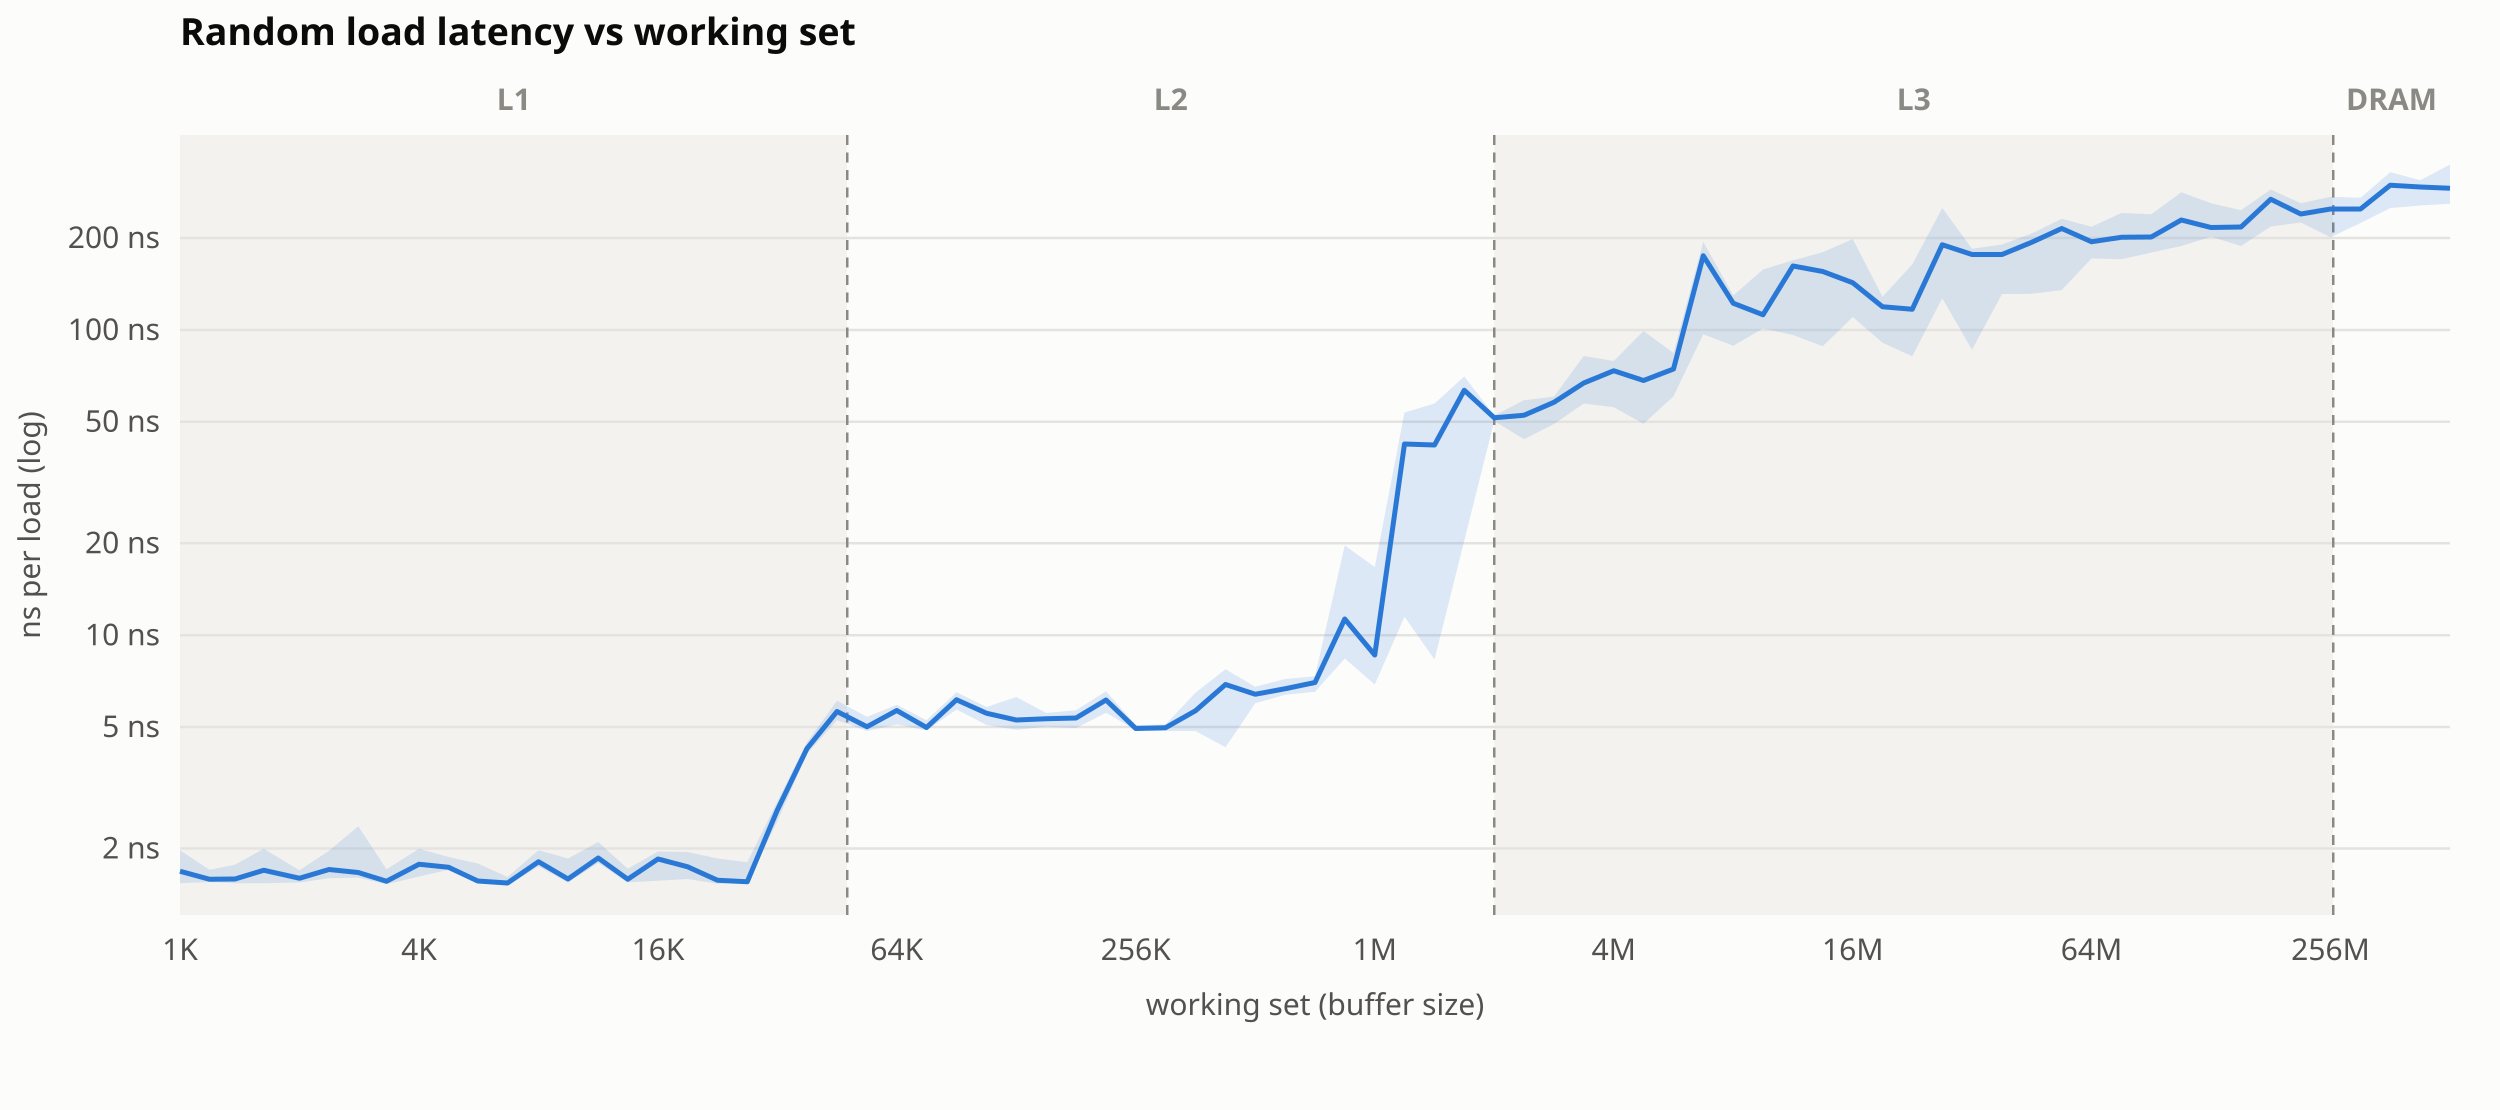
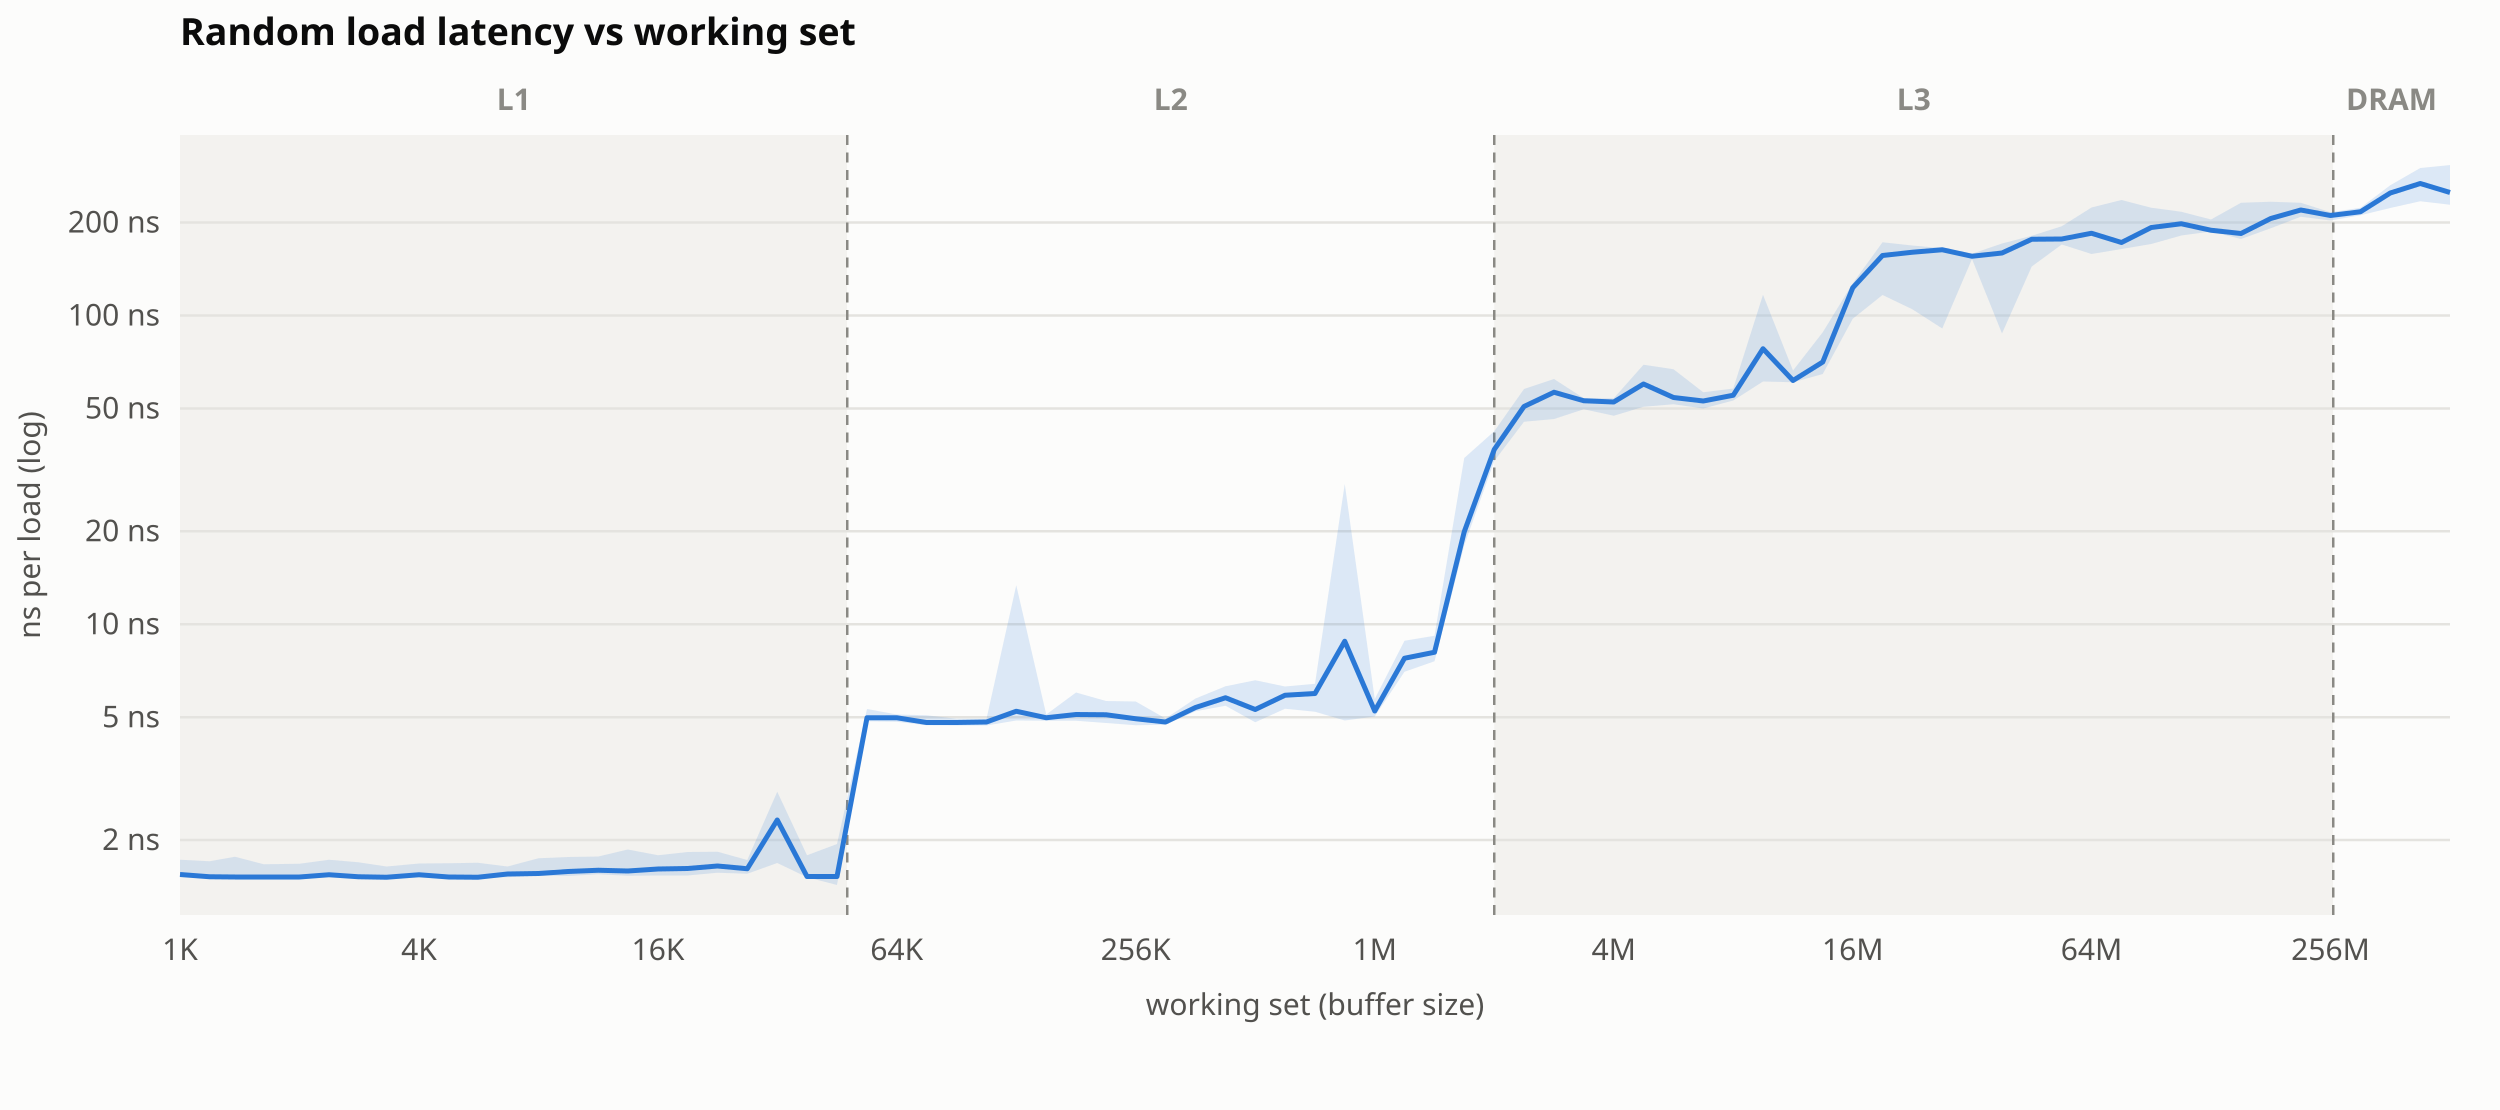
<svg xmlns="http://www.w3.org/2000/svg" viewBox="0 0 1000 444" role="img" aria-label="Random load latency vs working set">
  <style>
  .bg{fill:#fcfcfb} .ax{fill:#52514e;font:12px system-ui,sans-serif} .title{fill:#0b0b0b;font:600 15px system-ui,sans-serif}
  .grid{stroke:#e4e3df} .zone-a{fill:#f3f2ef} .zone-b{fill:#fcfcfb} .marker{stroke:#8a8984}
  .zlabel{fill:#8a8984;font:600 12px system-ui,sans-serif} .hit{fill:transparent}
  .s1{stroke:#2a78d6} .s2{stroke:#eb6834} .s3{stroke:#1baf7a} .s4{stroke:#6250d6} .s5{stroke:#e87ba4}
  .f1{fill:#2a78d6} .f2{fill:#eb6834} .f3{fill:#1baf7a} .f4{fill:#6250d6} .f5{fill:#e87ba4}
</style>
  <rect class="bg" width="1000" height="444" />
  <text class="title" x="72" y="18">Random load latency vs working set</text>
  <g transform="translate(0,24)">
    <rect class="zone-a" x="72.0" y="30" width="266.9" height="312" />
    <text class="zlabel" x="205.5" y="20" text-anchor="middle">L1</text>
    <rect class="zone-b" x="338.9" y="30" width="258.8" height="312" />
    <text class="zlabel" x="468.3" y="20" text-anchor="middle">L2</text>
    <rect class="zone-a" x="597.7" y="30" width="335.6" height="312" />
    <text class="zlabel" x="765.5" y="20" text-anchor="middle">L3</text>
    <rect class="zone-b" x="933.3" y="30" width="46.7" height="312" />
    <text class="zlabel" x="956.6" y="20" text-anchor="middle">DRAM</text>
-     <line class="grid" x1="72" x2="980" y1="315.4" y2="315.4" />
-     <text class="ax" x="64" y="319.4" text-anchor="end">2 ns</text>
-     <line class="grid" x1="72" x2="980" y1="266.8" y2="266.8" />
-     <text class="ax" x="64" y="270.8" text-anchor="end">5 ns</text>
-     <line class="grid" x1="72" x2="980" y1="230.1" y2="230.1" />
-     <text class="ax" x="64" y="234.1" text-anchor="end">10 ns</text>
-     <line class="grid" x1="72" x2="980" y1="193.3" y2="193.3" />
-     <text class="ax" x="64" y="197.3" text-anchor="end">20 ns</text>
-     <line class="grid" x1="72" x2="980" y1="144.7" y2="144.7" />
-     <text class="ax" x="64" y="148.7" text-anchor="end">50 ns</text>
-     <line class="grid" x1="72" x2="980" y1="108.0" y2="108.0" />
-     <text class="ax" x="64" y="112.0" text-anchor="end">100 ns</text>
-     <line class="grid" x1="72" x2="980" y1="71.2" y2="71.2" />
-     <text class="ax" x="64" y="75.2" text-anchor="end">200 ns</text>
+     <line class="grid" x1="72" x2="980" y1="312.0" y2="312.0" />
+     <text class="ax" x="64" y="316.0" text-anchor="end">2 ns</text>
+     <line class="grid" x1="72" x2="980" y1="262.9" y2="262.9" />
+     <text class="ax" x="64" y="266.9" text-anchor="end">5 ns</text>
+     <line class="grid" x1="72" x2="980" y1="225.7" y2="225.7" />
+     <text class="ax" x="64" y="229.7" text-anchor="end">10 ns</text>
+     <line class="grid" x1="72" x2="980" y1="188.5" y2="188.5" />
+     <text class="ax" x="64" y="192.5" text-anchor="end">20 ns</text>
+     <line class="grid" x1="72" x2="980" y1="139.4" y2="139.4" />
+     <text class="ax" x="64" y="143.4" text-anchor="end">50 ns</text>
+     <line class="grid" x1="72" x2="980" y1="102.2" y2="102.2" />
+     <text class="ax" x="64" y="106.2" text-anchor="end">100 ns</text>
+     <line class="grid" x1="72" x2="980" y1="65.0" y2="65.0" />
+     <text class="ax" x="64" y="69.0" text-anchor="end">200 ns</text>
    <text class="ax" x="72.0" y="360" text-anchor="middle">1K</text>
    <text class="ax" x="167.6" y="360" text-anchor="middle">4K</text>
    <text class="ax" x="263.2" y="360" text-anchor="middle">16K</text>
    <text class="ax" x="358.7" y="360" text-anchor="middle">64K</text>
    <text class="ax" x="454.3" y="360" text-anchor="middle">256K</text>
    <text class="ax" x="549.9" y="360" text-anchor="middle">1M</text>
    <text class="ax" x="645.5" y="360" text-anchor="middle">4M</text>
    <text class="ax" x="741.1" y="360" text-anchor="middle">16M</text>
    <text class="ax" x="836.6" y="360" text-anchor="middle">64M</text>
    <text class="ax" x="932.2" y="360" text-anchor="middle">256M</text>
    <line class="marker" x1="338.9" x2="338.9" y1="30" y2="342" stroke-dasharray="4 3" />
    <line class="marker" x1="597.7" x2="597.7" y1="30" y2="342" stroke-dasharray="4 3" />
    <line class="marker" x1="933.3" x2="933.3" y1="30" y2="342" stroke-dasharray="4 3" />
    <text class="ax" x="526.0" y="382" text-anchor="middle">working set (buffer size)</text>
    <text class="ax" x="16" y="186.0" transform="rotate(-90 16 186.0)" text-anchor="middle">ns per load (log)</text>
-     <polygon class="f1" opacity="0.15" points="72.0,316.1 83.8,323.9 94.0,321.9 105.5,315.5 119.8,324.1 131.6,316.3 143.3,306.5 154.6,323.7 167.6,315.5 179.4,318.8 191.1,321.4 203.0,326.8 215.4,316.1 227.2,319.4 239.3,312.8 251.1,323.5 263.2,316.6 275.0,316.8 287.0,319.4 298.9,320.9 310.9,296.7 322.8,272.9 334.8,256.3 346.8,262.7 358.7,257.9 370.6,264.1 382.6,252.9 394.6,258.8 406.5,254.8 418.5,261.2 430.4,260.1 442.4,252.5 454.3,266.0 466.2,265.8 478.2,253.1 490.2,243.7 502.1,250.7 514.0,247.6 526.0,246.5 537.9,194.2 549.9,202.8 561.8,141.0 573.8,137.4 585.7,126.6 597.7,142.2 609.6,136.1 621.6,134.6 633.5,118.4 645.5,120.4 657.4,108.4 669.4,117.2 681.3,72.7 693.3,94.2 705.2,83.8 717.2,80.1 729.1,76.9 741.1,71.6 753.0,94.7 764.9,81.8 776.9,59.2 788.8,75.5 800.8,73.8 812.7,69.4 824.7,63.5 836.6,66.7 848.6,61.2 860.5,61.7 872.5,52.9 884.4,57.3 896.4,60.1 908.3,51.8 920.3,57.3 932.2,54.7 944.2,55.1 956.1,44.9 968.1,48.1 980.0,41.8 980.0,57.5 968.1,58.2 956.1,59.2 944.2,65.2 932.2,70.9 920.3,65.0 908.3,66.6 896.4,74.4 884.4,70.7 872.5,74.4 860.5,77.0 848.6,79.7 836.6,79.4 824.7,92.0 812.7,93.5 800.8,93.6 788.8,115.9 776.9,95.3 764.9,118.5 753.0,113.1 741.1,102.8 729.1,114.5 717.2,110.0 705.2,107.4 693.3,114.3 681.3,109.7 669.4,134.5 657.4,145.5 645.5,138.9 633.5,137.4 621.6,145.6 609.6,151.7 597.7,144.4 585.7,192.3 573.8,239.8 561.8,222.7 549.9,249.8 537.9,239.4 526.0,252.7 514.0,253.9 502.1,257.3 490.2,274.9 478.2,268.4 466.2,268.4 454.3,268.1 442.4,261.1 430.4,267.2 418.5,266.7 406.5,267.9 394.6,266.0 382.6,259.8 370.6,268.2 358.7,265.8 346.8,268.4 334.8,264.1 322.8,277.5 310.9,304.6 298.9,329.2 287.0,329.5 275.0,327.6 263.2,328.3 251.1,328.9 239.3,321.2 227.2,329.0 215.4,322.6 203.0,330.2 191.1,329.2 179.4,323.9 167.6,326.6 154.6,329.7 143.3,327.1 131.6,327.3 119.8,329.0 105.5,329.3 94.0,329.3 83.8,328.8 72.0,329.3" />
-     <polyline class="s1" fill="none" stroke-width="2" stroke-linejoin="round" points="72.0,324.5 83.8,327.7 94.0,327.6 105.5,324.1 119.8,327.3 131.6,323.8 143.3,325.0 154.6,328.5 167.6,321.7 179.4,322.9 191.1,328.4 203.0,329.2 215.4,320.7 227.2,327.6 239.3,319.2 251.1,327.7 263.2,319.6 275.0,322.7 287.0,328.1 298.9,328.7 310.9,300.1 322.8,275.4 334.8,260.6 346.8,266.7 358.7,260.2 370.6,267.0 382.6,255.9 394.6,261.3 406.5,264.0 418.5,263.5 430.4,263.2 442.4,256.0 454.3,267.4 466.2,267.1 478.2,260.3 490.2,249.8 502.1,253.7 514.0,251.5 526.0,249.0 537.9,223.6 549.9,238.0 561.8,153.6 573.8,154.0 585.7,132.1 597.7,143.1 609.6,142.1 621.6,136.9 633.5,129.2 645.5,124.3 657.4,128.2 669.4,123.6 681.3,78.3 693.3,97.3 705.2,101.9 717.2,82.4 729.1,84.6 741.1,89.1 753.0,98.7 764.9,99.7 776.9,73.9 788.8,77.8 800.8,77.8 812.7,72.9 824.7,67.4 836.6,72.7 848.6,70.9 860.5,70.8 872.5,64.0 884.4,67.0 896.4,66.8 908.3,55.7 920.3,61.6 932.2,59.6 944.2,59.6 956.1,50.1 968.1,50.8 980.0,51.3" />
+     <polygon class="f1" opacity="0.15" points="72.0,319.9 83.8,320.5 94.0,318.7 105.5,321.7 119.8,321.5 131.6,319.9 143.3,320.9 154.6,322.6 167.6,321.4 179.4,321.3 191.1,321.1 203.0,322.6 215.4,319.3 227.2,318.8 239.3,318.6 251.1,315.8 263.2,318.1 275.0,316.8 287.0,316.7 298.9,320.0 310.9,292.7 322.8,318.1 334.8,313.6 346.8,259.6 358.7,261.8 370.6,262.1 382.6,263.5 394.6,263.5 406.5,210.1 418.5,261.8 430.4,253.0 442.4,256.4 454.3,256.6 466.2,263.4 478.2,255.4 490.2,250.5 502.1,248.1 514.0,250.6 526.0,249.5 537.9,169.6 549.9,255.6 561.8,232.3 573.8,230.3 585.7,159.2 597.7,148.5 609.6,131.6 621.6,127.6 633.5,135.3 645.5,135.3 657.4,121.9 669.4,123.7 681.3,132.9 693.3,131.4 705.2,93.9 717.2,124.2 729.1,108.9 741.1,89.3 753.0,72.9 764.9,74.2 776.9,75.3 788.8,77.5 800.8,73.4 812.7,70.3 824.7,66.5 836.6,59.0 848.6,56.0 860.5,59.1 872.5,60.7 884.4,63.8 896.4,57.1 908.3,56.7 920.3,57.1 932.2,60.9 944.2,59.1 956.1,50.1 968.1,43.2 980.0,42.0 980.0,57.9 968.1,56.5 956.1,59.2 944.2,62.1 932.2,64.2 920.3,62.7 908.3,67.3 896.4,71.6 884.4,68.6 872.5,70.2 860.5,73.6 848.6,75.6 836.6,77.6 824.7,73.8 812.7,82.6 800.8,109.4 788.8,79.6 776.9,107.4 764.9,99.7 753.0,94.0 741.1,103.5 729.1,125.6 717.2,128.9 705.2,128.6 693.3,136.2 681.3,139.4 669.4,137.7 657.4,138.7 645.5,142.3 633.5,139.7 621.6,143.6 609.6,144.7 597.7,160.4 585.7,194.1 573.8,240.5 561.8,244.7 549.9,262.6 537.9,264.2 526.0,260.7 514.0,259.5 502.1,264.9 490.2,258.3 478.2,260.5 466.2,265.9 454.3,266.1 442.4,265.2 430.4,264.3 418.5,264.3 406.5,264.2 394.6,266.2 382.6,266.2 370.6,266.1 358.7,264.7 346.8,264.5 334.8,330.0 322.8,326.9 310.9,321.2 298.9,325.5 287.0,325.1 275.0,326.2 263.2,326.2 251.1,326.3 239.3,325.7 227.2,326.4 215.4,326.2 203.0,326.9 191.1,326.9 179.4,326.9 167.6,326.9 154.6,326.9 143.3,326.8 131.6,326.8 119.8,326.8 105.5,326.8 94.0,326.9 83.8,326.8 72.0,326.8" />
+     <polyline class="s1" fill="none" stroke-width="2" stroke-linejoin="round" points="72.0,325.8 83.8,326.7 94.0,326.8 105.5,326.8 119.8,326.8 131.6,325.9 143.3,326.7 154.6,326.9 167.6,325.9 179.4,326.8 191.1,326.9 203.0,325.6 215.4,325.4 227.2,324.6 239.3,324.1 251.1,324.4 263.2,323.6 275.0,323.4 287.0,322.4 298.9,323.5 310.9,304.0 322.8,326.6 334.8,326.6 346.8,263.1 358.7,263.1 370.6,265.0 382.6,265.0 394.6,264.8 406.5,260.5 418.5,263.1 430.4,261.8 442.4,261.9 454.3,263.5 466.2,264.8 478.2,259.0 490.2,255.1 502.1,259.8 514.0,254.1 526.0,253.4 537.9,232.5 549.9,260.4 561.8,239.3 573.8,236.9 585.7,188.7 597.7,155.8 609.6,138.6 621.6,132.9 633.5,136.3 645.5,136.8 657.4,129.6 669.4,135.0 681.3,136.4 693.3,134.1 705.2,115.5 717.2,128.2 729.1,120.8 741.1,91.1 753.0,78.2 764.9,76.9 776.9,75.9 788.8,78.5 800.8,77.2 812.7,71.7 824.7,71.6 836.6,69.3 848.6,73.0 860.5,67.0 872.5,65.5 884.4,68.1 896.4,69.4 908.3,63.4 920.3,60.0 932.2,62.2 944.2,60.7 956.1,53.2 968.1,49.4 980.0,53.0" />
  </g>
</svg>
